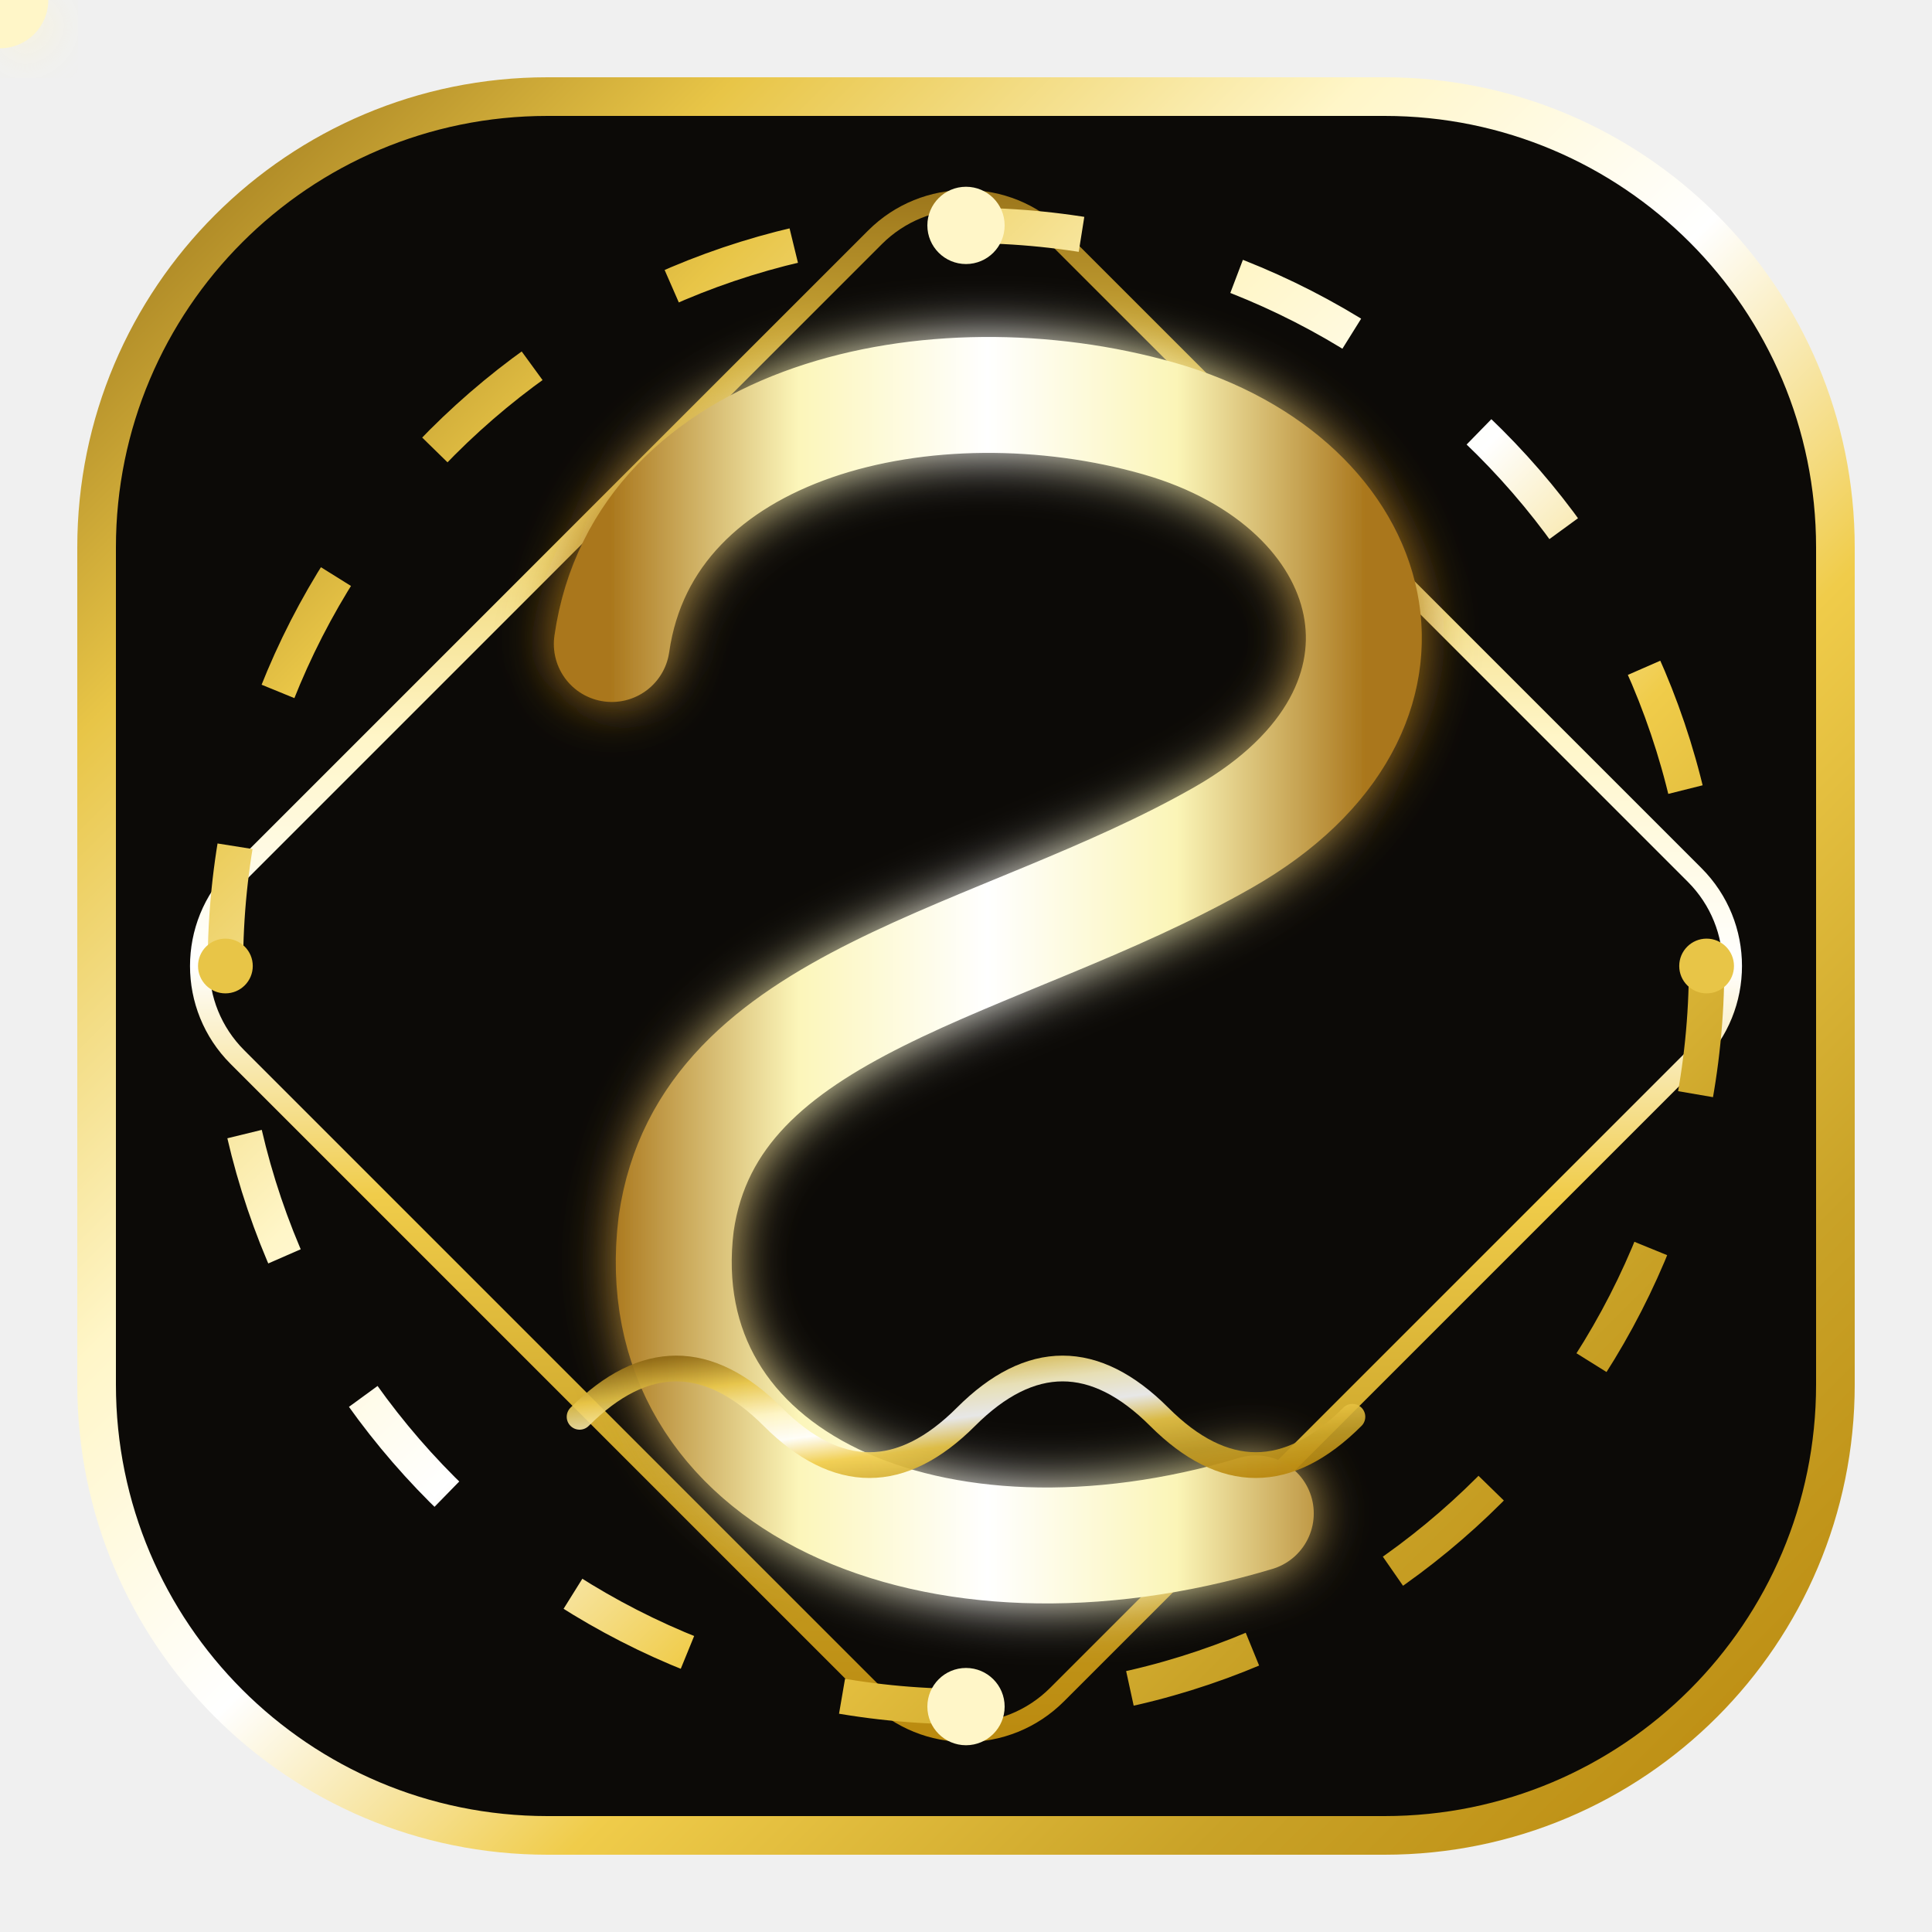
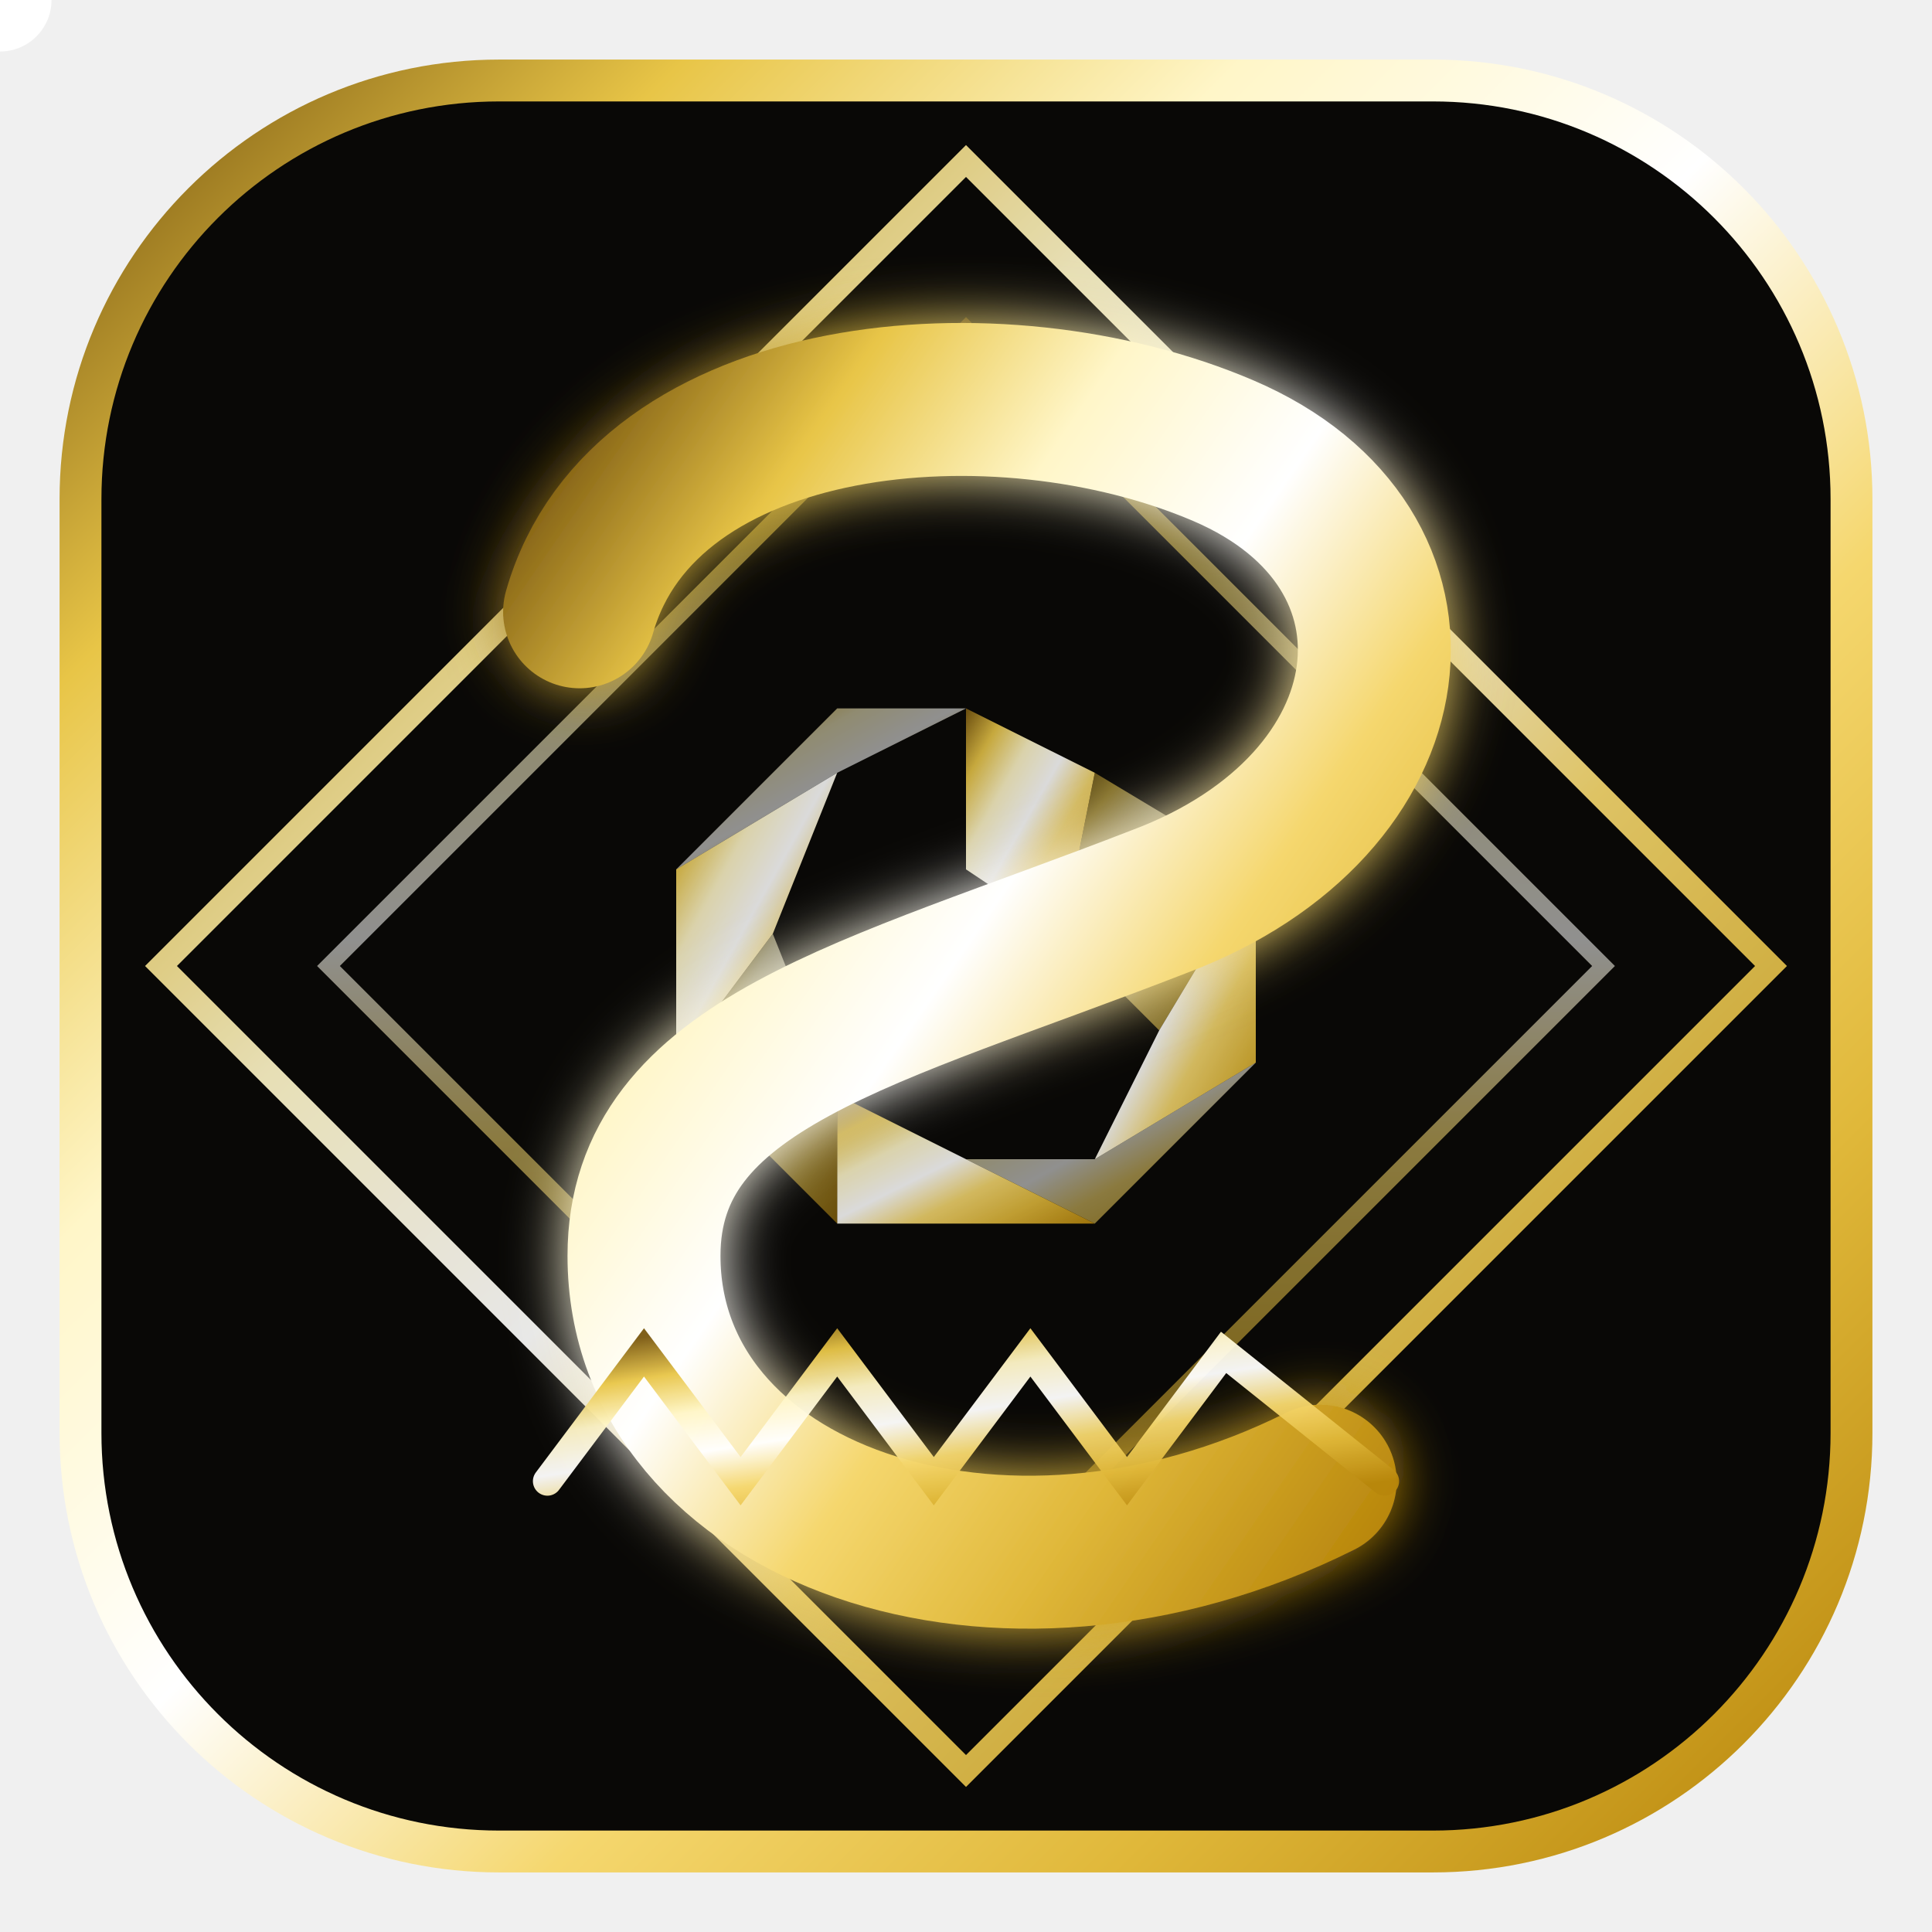
- <svg xmlns="http://www.w3.org/2000/svg" viewBox="0 0 120 120" role="img" aria-labelledby="logoTitle">
+ <svg xmlns="http://www.w3.org/2000/svg" viewBox="0 0 120 120" role="img" aria-label="Shubham Sah Productions">
  <defs>
    <linearGradient id="metal" x1="0%" y1="0%" x2="100%" y2="100%">
-       <stop offset="0%" stop-color="#8F6914" />
-       <stop offset="18%" stop-color="#E8C547" />
-       <stop offset="36%" stop-color="#FFF6C8" />
-       <stop offset="50%" stop-color="#FFFFFF" />
-       <stop offset="64%" stop-color="#F0CC4A" />
-       <stop offset="82%" stop-color="#C9A227" />
+       <stop offset="0%" stop-color="#7A5810" />
+       <stop offset="16%" stop-color="#E8C547" />
+       <stop offset="32%" stop-color="#FFF6C8" />
+       <stop offset="48%" stop-color="#FFFFFF" />
+       <stop offset="64%" stop-color="#F5D76E" />
+       <stop offset="80%" stop-color="#E0B83A" />
      <stop offset="100%" stop-color="#B8860B" />
-       <animateTransform attributeName="gradientTransform" type="rotate" from="0 0.5 0.5" to="360 0.5 0.5" dur="3.2s" repeatCount="indefinite" />
+       <animateTransform attributeName="gradientTransform" type="rotate" from="0 0.5 0.5" to="360 0.5 0.5" dur="2.8s" repeatCount="indefinite" />
    </linearGradient>
-     <linearGradient id="ribbon" x1="0%" y1="0%" x2="100%" y2="0%">
-       <stop offset="0%" stop-color="#AA771C" />
-       <stop offset="25%" stop-color="#FCF6BA" />
-       <stop offset="50%" stop-color="#FFFFFF" />
-       <stop offset="75%" stop-color="#FBF5B7" />
-       <stop offset="100%" stop-color="#AA771C" />
-       <animate attributeName="x1" values="-1;1" dur="2.4s" repeatCount="indefinite" />
-       <animate attributeName="x2" values="0;2" dur="2.4s" repeatCount="indefinite" />
-     </linearGradient>
-     <filter id="softGlow" x="-30%" y="-30%" width="160%" height="160%">
-       <feGaussianBlur stdDeviation="1.6" result="b" />
+     <filter id="glow" x="-40%" y="-40%" width="180%" height="180%">
+       <feGaussianBlur stdDeviation="1.8" result="b" />
      <feMerge>
        <feMergeNode in="b" />
        <feMergeNode in="SourceGraphic" />
      </feMerge>
    </filter>
    <style>
-       .spin { transform-origin: 60px 60px; animation: spin 10s linear infinite; }
-       .counter { transform-origin: 60px 60px; animation: spin 16s linear infinite reverse; }
-       .dash {
-         fill: none;
-         stroke: url(#metal);
-         stroke-width: 2.2;
-         stroke-dasharray: 8 10;
-         animation: crawl 2.8s linear infinite;
-       }
-       .s-stroke {
-         fill: none;
-         stroke: url(#ribbon);
-         stroke-width: 7.2;
-         stroke-linecap: round;
-         stroke-linejoin: round;
-         filter: url(#softGlow);
-         stroke-dasharray: 220;
-         animation: drawLoop 5.5s ease-in-out infinite;
-       }
-       .spark { animation: blink 1.6s ease-in-out infinite; }
-       .wave { animation: wave 1.8s ease-in-out infinite; }
+       .spin { transform-origin: 60px 60px; animation: spin 9s linear infinite; }
+       .rev { transform-origin: 60px 60px; animation: spin 14s linear infinite reverse; }
+       .iris { transform-origin: 60px 60px; animation: iris 2.8s ease-in-out infinite; }
+       .s { filter: url(#glow); }
+       .orbit { animation: none; }
      @keyframes spin { to { transform: rotate(360deg); } }
-       @keyframes crawl { to { stroke-dashoffset: -36; } }
-       @keyframes drawLoop {
-         0%, 100% { stroke-dashoffset: 0; }
-         50% { stroke-dashoffset: 80; }
-       }
-       @keyframes blink {
-         0%, 100% { opacity: 0.35; }
-         50% { opacity: 1; }
-       }
-       @keyframes wave {
-         0%, 100% { transform: translateY(0); }
-         50% { transform: translateY(-2px); }
+       @keyframes iris {
+         0%, 100% { transform: rotate(0deg) scale(1); }
+         50% { transform: rotate(18deg) scale(0.9); }
      }
      @media (prefers-reduced-motion: reduce) {
-         .spin, .counter, .dash, .s-stroke, .spark, .wave { animation: none; }
-         .s-stroke { stroke-dashoffset: 0; }
+         .spin, .rev, .iris { animation: none; }
      }
    </style>
  </defs>
-   <rect x="6" y="6" width="108" height="108" rx="28" fill="#0c0a07" stroke="url(#metal)" stroke-width="2.4" />
+   <rect x="5" y="5" width="110" height="110" rx="26" fill="#090806" stroke="url(#metal)" stroke-width="2.6" />
  <g class="spin">
-     <rect x="24" y="24" width="72" height="72" rx="8" fill="none" stroke="url(#metal)" stroke-width="1.2" transform="rotate(45 60 60)" />
+     <polygon points="60,10 110,60 60,110 10,60" fill="none" stroke="url(#metal)" stroke-width="1.4" opacity="0.9" />
  </g>
-   <circle class="dash" cx="60" cy="60" r="46" />
-   <g class="counter">
-     <circle cx="60" cy="14" r="2.4" fill="#fff6c8" class="spark" />
-     <circle cx="106" cy="60" r="1.7" fill="#e8c547" />
-     <circle cx="60" cy="106" r="2.4" fill="#fff6c8" class="spark" />
-     <circle cx="14" cy="60" r="1.7" fill="#e8c547" />
+   <g class="rev">
+     <rect x="32" y="32" width="56" height="56" fill="none" stroke="url(#metal)" stroke-width="1" opacity="0.55" transform="rotate(45 60 60)" />
  </g>
-   <path class="s-stroke" d="M38 40     C40 26 58 22 72 26     C86 30 90 44 76 52     C62 60 44 62 42 76     C40 92 58 100 78 94" />
-   <g class="wave" fill="none" stroke="url(#metal)" stroke-width="1.6" stroke-linecap="round" opacity="0.9">
-     <path d="M36 88 Q42 82 48 88 T60 88 T72 88 T84 88" />
+   <g class="iris" fill="url(#metal)">
+     <path d="M60 44 L68 48 L66 58 L60 54 Z" opacity="0.85" />
+     <path d="M68 48 L78 54 L72 64 L66 58 Z" opacity="0.55" />
+     <path d="M78 54 L78 66 L68 72 L72 64 Z" opacity="0.85" />
+     <path d="M78 66 L68 76 L60 72 L68 72 Z" opacity="0.55" />
+     <path d="M68 76 L52 76 L52 68 L60 72 Z" opacity="0.85" />
+     <path d="M52 76 L42 66 L48 58 L52 68 Z" opacity="0.55" />
+     <path d="M42 66 L42 54 L52 48 L48 58 Z" opacity="0.85" />
+     <path d="M42 54 L52 44 L60 44 L52 48 Z" opacity="0.55" />
  </g>
-   <circle r="3" fill="#fff6c8" filter="url(#softGlow)">
-     <animateMotion dur="5.5s" repeatCount="indefinite" path="M60,18 A42,42 0 1,1 59.9,18" />
+   <path class="s" fill="none" stroke="url(#metal)" stroke-width="9.5" stroke-linecap="round" stroke-linejoin="round" d="M36 38 C40 24 62 22 76 28 C90 34 88 50 72 56 C54 63 40 66 40 78 C40 94 62 102 82 92" />
+   <g fill="none" stroke="url(#metal)" stroke-width="1.8" stroke-linecap="round" opacity="0.95">
+     <path d="M34 92 L40 84 L46 92 L52 84 L58 92 L64 84 L70 92 L76 84 L86 92" />
+   </g>
+   <circle r="3.2" fill="#ffffff">
+     <animateMotion dur="4.8s" repeatCount="indefinite" path="M60,16 A44,44 0 1,1 59.9,16" />
  </circle>
</svg>
